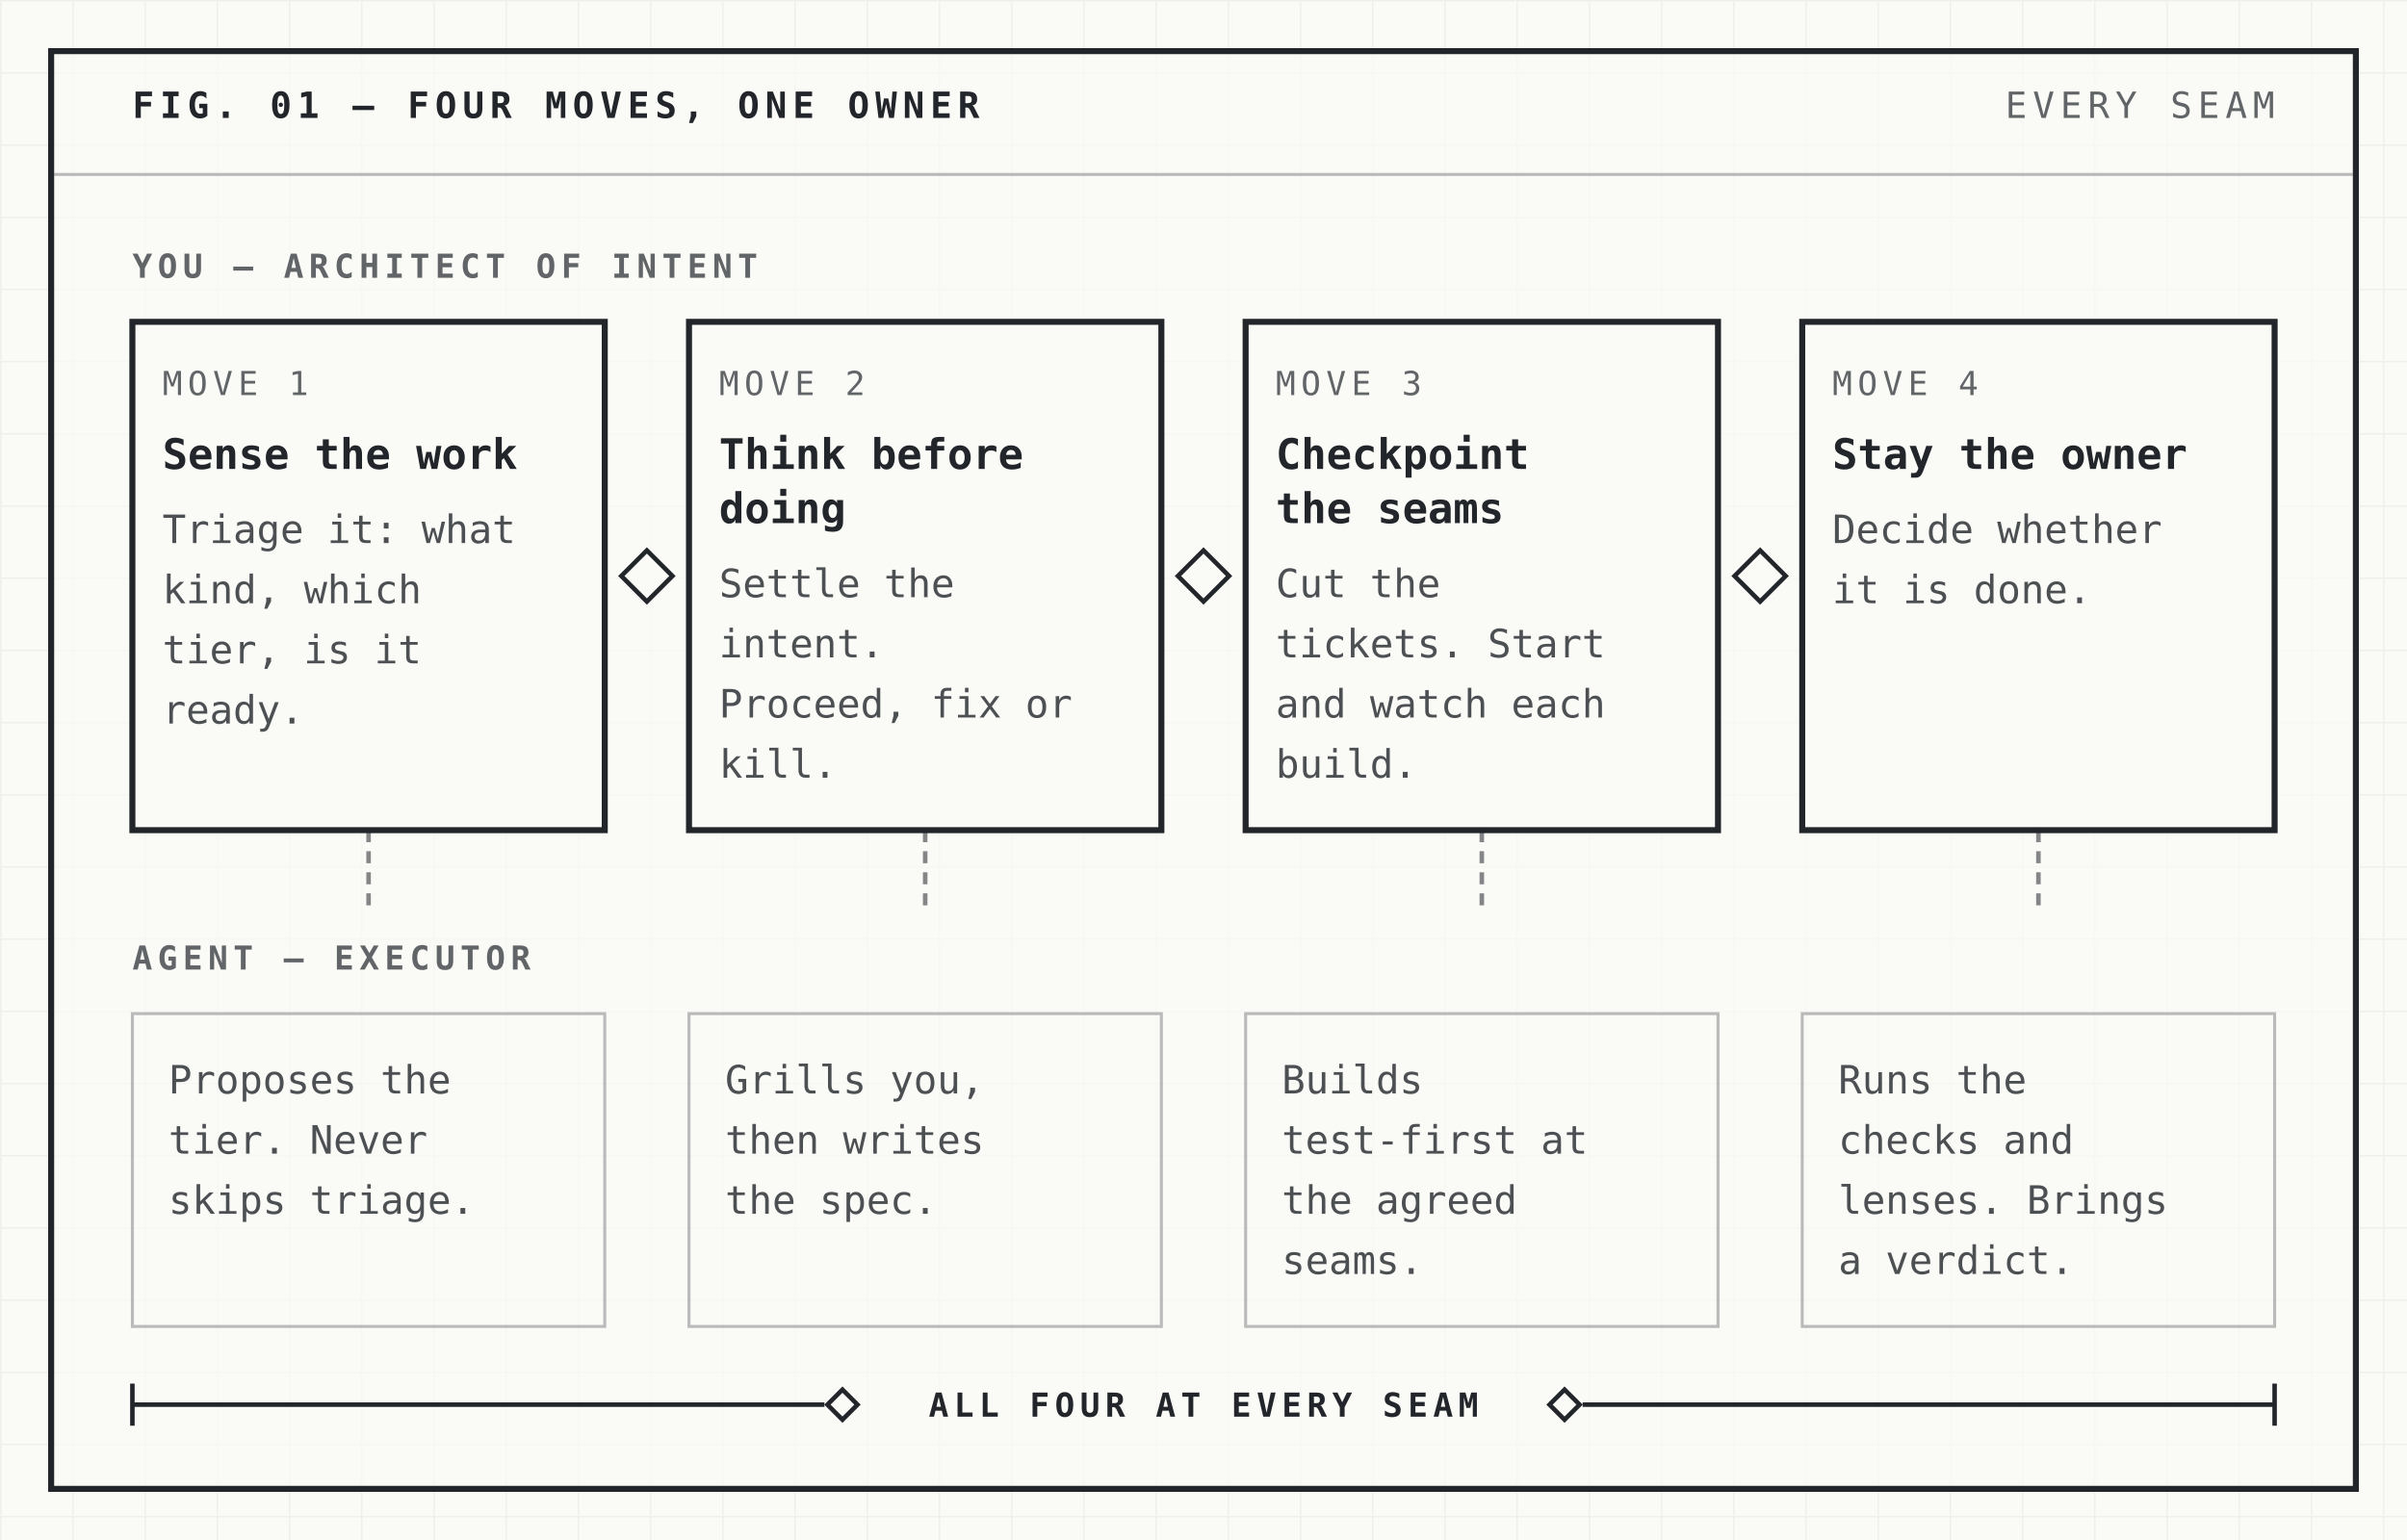
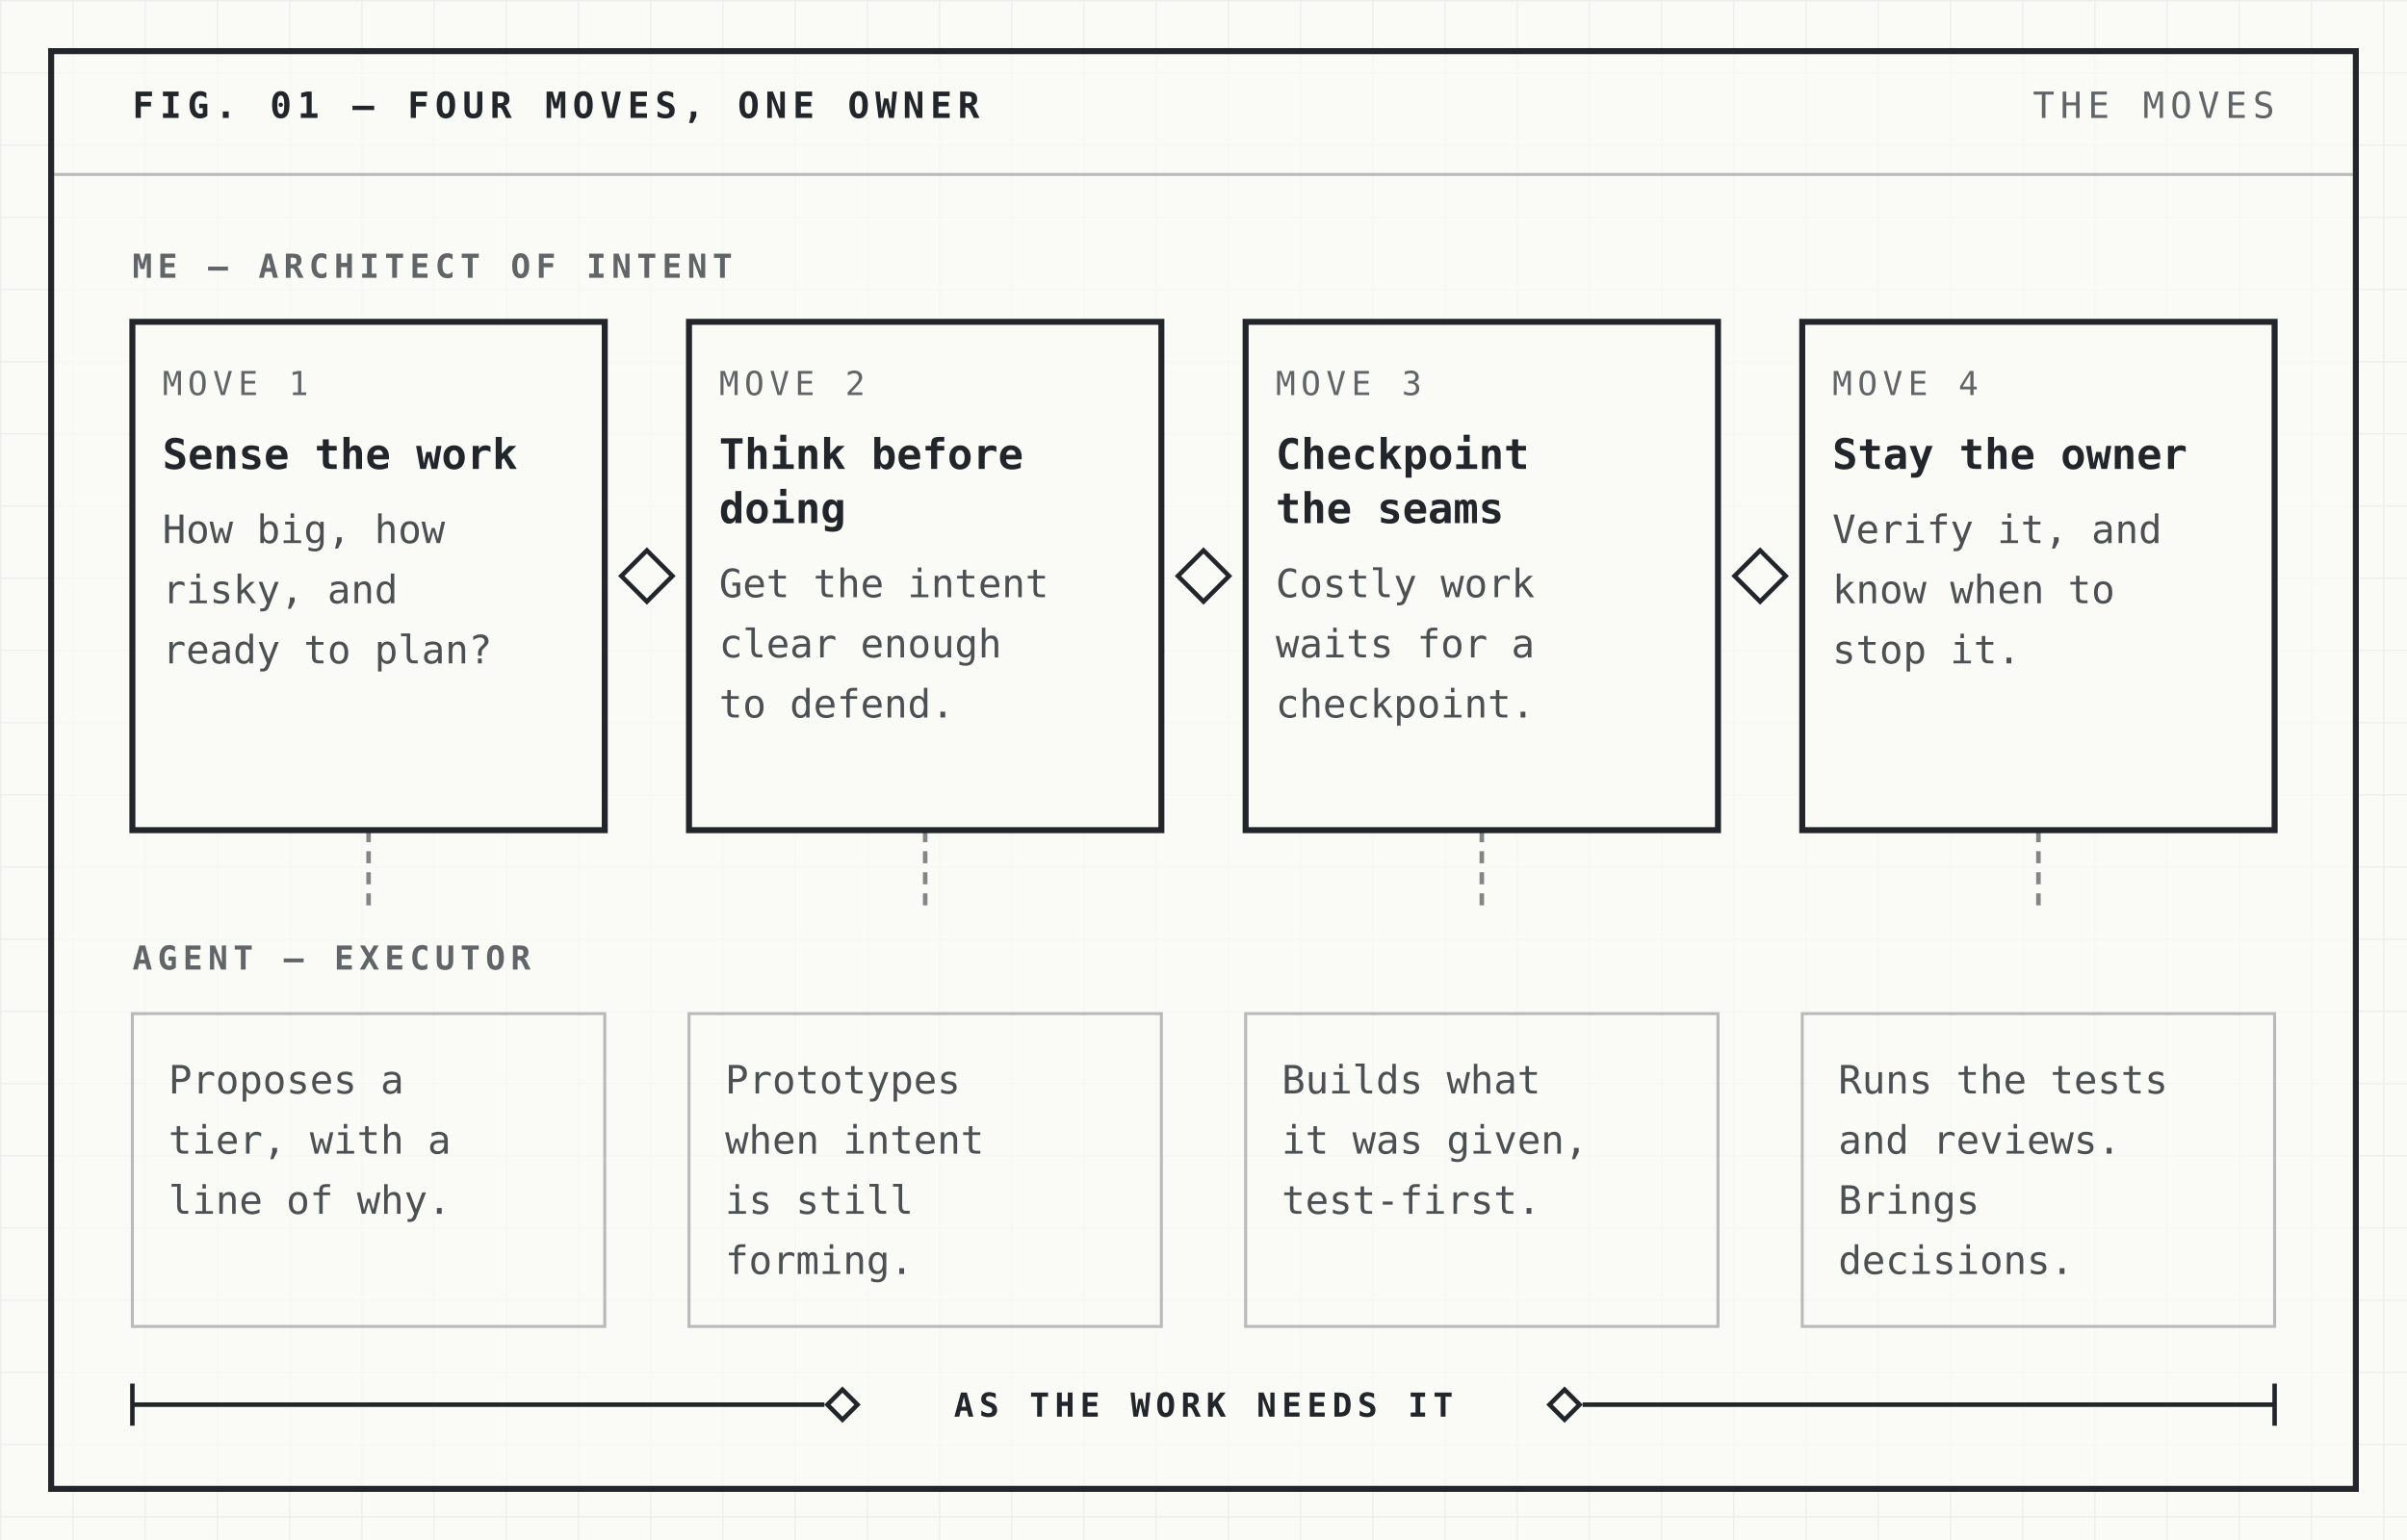
<svg xmlns="http://www.w3.org/2000/svg" width="800" height="512" viewBox="0 0 800 512" font-family="'IBM Plex Mono', ui-monospace, SFMono-Regular, Menlo, Consolas, monospace" role="img">
  <rect width="800" height="512" fill="#fafaf7" />
  <defs>
    <pattern id="grid" width="24" height="24" patternUnits="userSpaceOnUse">
      <path d="M24 0H0V24" fill="none" stroke="#22262b" stroke-opacity="0.05" stroke-width="1" />
    </pattern>
  </defs>
  <rect width="800" height="512" fill="url(#grid)" />
  <rect x="17" y="17" width="766" height="478" fill="#fafaf7" fill-opacity="0.72" stroke="#22262b" stroke-width="2" />
  <text x="44" y="39.2" font-size="12" font-weight="600" letter-spacing="1.92" fill="#22262b">FIG. 01 — FOUR MOVES, ONE OWNER</text>
-   <text x="756" y="39.2" font-size="12" letter-spacing="1.92" text-anchor="end" fill="#22262b" fill-opacity="0.7">EVERY SEAM</text>
+   <text x="756" y="39.2" font-size="12" letter-spacing="1.92" text-anchor="end" fill="#22262b" fill-opacity="0.7">THE MOVES</text>
  <line x1="18" y1="58" x2="782" y2="58" stroke="#22262b" stroke-opacity="0.3" stroke-width="1" />
-   <text x="44" y="92.35" font-size="11" font-weight="600" letter-spacing="1.76" fill="#22262b" fill-opacity="0.7">YOU — ARCHITECT OF INTENT</text>
+   <text x="44" y="92.35" font-size="11" font-weight="600" letter-spacing="1.76" fill="#22262b" fill-opacity="0.7">ME — ARCHITECT OF INTENT</text>
  <rect x="44" y="107" width="157" height="169" fill="#fafaf7" stroke="#22262b" stroke-width="2" />
  <text x="54" y="131.35" font-size="11" letter-spacing="1.76" fill="#22262b" fill-opacity="0.7">MOVE 1</text>
  <text x="54" y="155.9" font-size="14" font-weight="600" fill="#22262b">Sense the work</text>
-   <text x="54" y="180.55" font-size="13" fill="#22262b" fill-opacity="0.8">Triage it: what</text>
-   <text x="54" y="200.55" font-size="13" fill="#22262b" fill-opacity="0.8">kind, which</text>
-   <text x="54" y="220.55" font-size="13" fill="#22262b" fill-opacity="0.8">tier, is it</text>
-   <text x="54" y="240.55" font-size="13" fill="#22262b" fill-opacity="0.8">ready.</text>
+   <text x="54" y="180.55" font-size="13" fill="#22262b" fill-opacity="0.8">How big, how</text>
+   <text x="54" y="200.55" font-size="13" fill="#22262b" fill-opacity="0.8">risky, and</text>
+   <text x="54" y="220.55" font-size="13" fill="#22262b" fill-opacity="0.8">ready to plan?</text>
  <path d="M215 183L223.5 191.5L215 200L206.5 191.5Z" fill="#fafaf7" stroke="#22262b" stroke-width="1.5" />
  <rect x="229" y="107" width="157" height="169" fill="#fafaf7" stroke="#22262b" stroke-width="2" />
  <text x="239" y="131.35" font-size="11" letter-spacing="1.76" fill="#22262b" fill-opacity="0.7">MOVE 2</text>
  <text x="239" y="155.9" font-size="14" font-weight="600" fill="#22262b">Think before</text>
  <text x="239" y="173.9" font-size="14" font-weight="600" fill="#22262b">doing</text>
-   <text x="239" y="198.55" font-size="13" fill="#22262b" fill-opacity="0.8">Settle the</text>
-   <text x="239" y="218.55" font-size="13" fill="#22262b" fill-opacity="0.8">intent.</text>
-   <text x="239" y="238.55" font-size="13" fill="#22262b" fill-opacity="0.8">Proceed, fix or</text>
-   <text x="239" y="258.55" font-size="13" fill="#22262b" fill-opacity="0.8">kill.</text>
+   <text x="239" y="198.55" font-size="13" fill="#22262b" fill-opacity="0.8">Get the intent</text>
+   <text x="239" y="218.55" font-size="13" fill="#22262b" fill-opacity="0.8">clear enough</text>
+   <text x="239" y="238.55" font-size="13" fill="#22262b" fill-opacity="0.8">to defend.</text>
  <path d="M400 183L408.5 191.5L400 200L391.5 191.5Z" fill="#fafaf7" stroke="#22262b" stroke-width="1.5" />
  <rect x="414" y="107" width="157" height="169" fill="#fafaf7" stroke="#22262b" stroke-width="2" />
  <text x="424" y="131.35" font-size="11" letter-spacing="1.76" fill="#22262b" fill-opacity="0.7">MOVE 3</text>
  <text x="424" y="155.9" font-size="14" font-weight="600" fill="#22262b">Checkpoint</text>
  <text x="424" y="173.9" font-size="14" font-weight="600" fill="#22262b">the seams</text>
-   <text x="424" y="198.55" font-size="13" fill="#22262b" fill-opacity="0.8">Cut the</text>
-   <text x="424" y="218.55" font-size="13" fill="#22262b" fill-opacity="0.8">tickets. Start</text>
-   <text x="424" y="238.55" font-size="13" fill="#22262b" fill-opacity="0.8">and watch each</text>
-   <text x="424" y="258.55" font-size="13" fill="#22262b" fill-opacity="0.8">build.</text>
+   <text x="424" y="198.55" font-size="13" fill="#22262b" fill-opacity="0.8">Costly work</text>
+   <text x="424" y="218.55" font-size="13" fill="#22262b" fill-opacity="0.8">waits for a</text>
+   <text x="424" y="238.55" font-size="13" fill="#22262b" fill-opacity="0.8">checkpoint.</text>
  <path d="M585 183L593.5 191.5L585 200L576.5 191.5Z" fill="#fafaf7" stroke="#22262b" stroke-width="1.5" />
  <rect x="599" y="107" width="157" height="169" fill="#fafaf7" stroke="#22262b" stroke-width="2" />
  <text x="609" y="131.35" font-size="11" letter-spacing="1.76" fill="#22262b" fill-opacity="0.7">MOVE 4</text>
  <text x="609" y="155.9" font-size="14" font-weight="600" fill="#22262b">Stay the owner</text>
-   <text x="609" y="180.55" font-size="13" fill="#22262b" fill-opacity="0.8">Decide whether</text>
-   <text x="609" y="200.55" font-size="13" fill="#22262b" fill-opacity="0.8">it is done.</text>
+   <text x="609" y="180.55" font-size="13" fill="#22262b" fill-opacity="0.8">Verify it, and</text>
+   <text x="609" y="200.55" font-size="13" fill="#22262b" fill-opacity="0.8">know when to</text>
+   <text x="609" y="220.55" font-size="13" fill="#22262b" fill-opacity="0.8">stop it.</text>
  <line x1="122.5" y1="276" x2="122.5" y2="304" stroke="#22262b" stroke-opacity="0.55" stroke-width="1.5" stroke-dasharray="4 3" />
  <line x1="307.5" y1="276" x2="307.5" y2="304" stroke="#22262b" stroke-opacity="0.55" stroke-width="1.5" stroke-dasharray="4 3" />
  <line x1="492.5" y1="276" x2="492.5" y2="304" stroke="#22262b" stroke-opacity="0.55" stroke-width="1.5" stroke-dasharray="4 3" />
  <line x1="677.5" y1="276" x2="677.5" y2="304" stroke="#22262b" stroke-opacity="0.55" stroke-width="1.5" stroke-dasharray="4 3" />
  <text x="44" y="322.35" font-size="11" font-weight="600" letter-spacing="1.76" fill="#22262b" fill-opacity="0.7">AGENT — EXECUTOR</text>
  <rect x="44" y="337" width="157" height="104" fill="none" stroke="#22262b" stroke-opacity="0.3" stroke-width="1" />
-   <text x="56" y="363.55" font-size="13" fill="#22262b" fill-opacity="0.8">Proposes the</text>
-   <text x="56" y="383.55" font-size="13" fill="#22262b" fill-opacity="0.8">tier. Never</text>
-   <text x="56" y="403.55" font-size="13" fill="#22262b" fill-opacity="0.8">skips triage.</text>
+   <text x="56" y="363.55" font-size="13" fill="#22262b" fill-opacity="0.8">Proposes a</text>
+   <text x="56" y="383.55" font-size="13" fill="#22262b" fill-opacity="0.8">tier, with a</text>
+   <text x="56" y="403.55" font-size="13" fill="#22262b" fill-opacity="0.8">line of why.</text>
  <rect x="229" y="337" width="157" height="104" fill="none" stroke="#22262b" stroke-opacity="0.3" stroke-width="1" />
-   <text x="241" y="363.55" font-size="13" fill="#22262b" fill-opacity="0.8">Grills you,</text>
-   <text x="241" y="383.55" font-size="13" fill="#22262b" fill-opacity="0.8">then writes</text>
-   <text x="241" y="403.55" font-size="13" fill="#22262b" fill-opacity="0.8">the spec.</text>
+   <text x="241" y="363.55" font-size="13" fill="#22262b" fill-opacity="0.8">Prototypes</text>
+   <text x="241" y="383.55" font-size="13" fill="#22262b" fill-opacity="0.8">when intent</text>
+   <text x="241" y="403.55" font-size="13" fill="#22262b" fill-opacity="0.8">is still</text>
+   <text x="241" y="423.55" font-size="13" fill="#22262b" fill-opacity="0.8">forming.</text>
  <rect x="414" y="337" width="157" height="104" fill="none" stroke="#22262b" stroke-opacity="0.3" stroke-width="1" />
-   <text x="426" y="363.55" font-size="13" fill="#22262b" fill-opacity="0.8">Builds</text>
-   <text x="426" y="383.55" font-size="13" fill="#22262b" fill-opacity="0.8">test-first at</text>
-   <text x="426" y="403.55" font-size="13" fill="#22262b" fill-opacity="0.8">the agreed</text>
-   <text x="426" y="423.55" font-size="13" fill="#22262b" fill-opacity="0.8">seams.</text>
+   <text x="426" y="363.55" font-size="13" fill="#22262b" fill-opacity="0.8">Builds what</text>
+   <text x="426" y="383.55" font-size="13" fill="#22262b" fill-opacity="0.8">it was given,</text>
+   <text x="426" y="403.55" font-size="13" fill="#22262b" fill-opacity="0.8">test-first.</text>
  <rect x="599" y="337" width="157" height="104" fill="none" stroke="#22262b" stroke-opacity="0.3" stroke-width="1" />
-   <text x="611" y="363.55" font-size="13" fill="#22262b" fill-opacity="0.8">Runs the</text>
-   <text x="611" y="383.55" font-size="13" fill="#22262b" fill-opacity="0.8">checks and</text>
-   <text x="611" y="403.55" font-size="13" fill="#22262b" fill-opacity="0.8">lenses. Brings</text>
-   <text x="611" y="423.55" font-size="13" fill="#22262b" fill-opacity="0.8">a verdict.</text>
+   <text x="611" y="363.55" font-size="13" fill="#22262b" fill-opacity="0.8">Runs the tests</text>
+   <text x="611" y="383.55" font-size="13" fill="#22262b" fill-opacity="0.8">and reviews.</text>
+   <text x="611" y="403.55" font-size="13" fill="#22262b" fill-opacity="0.8">Brings</text>
+   <text x="611" y="423.55" font-size="13" fill="#22262b" fill-opacity="0.8">decisions.</text>
  <line x1="44" y1="460" x2="44" y2="474" stroke="#22262b" stroke-width="1.5" />
  <line x1="44" y1="467" x2="274" y2="467" stroke="#22262b" stroke-width="1.5" />
  <path d="M280 462L285 467L280 472L275 467Z" fill="#fafaf7" stroke="#22262b" stroke-width="1.5" />
-   <text x="400" y="471" font-size="11" font-weight="600" letter-spacing="1.76" text-anchor="middle" fill="#22262b">ALL FOUR AT EVERY SEAM</text>
+   <text x="400" y="471" font-size="11" font-weight="600" letter-spacing="1.76" text-anchor="middle" fill="#22262b">AS THE WORK NEEDS IT</text>
  <path d="M520 462L525 467L520 472L515 467Z" fill="#fafaf7" stroke="#22262b" stroke-width="1.5" />
  <line x1="526" y1="467" x2="756" y2="467" stroke="#22262b" stroke-width="1.5" />
  <line x1="756" y1="460" x2="756" y2="474" stroke="#22262b" stroke-width="1.5" />
</svg>
